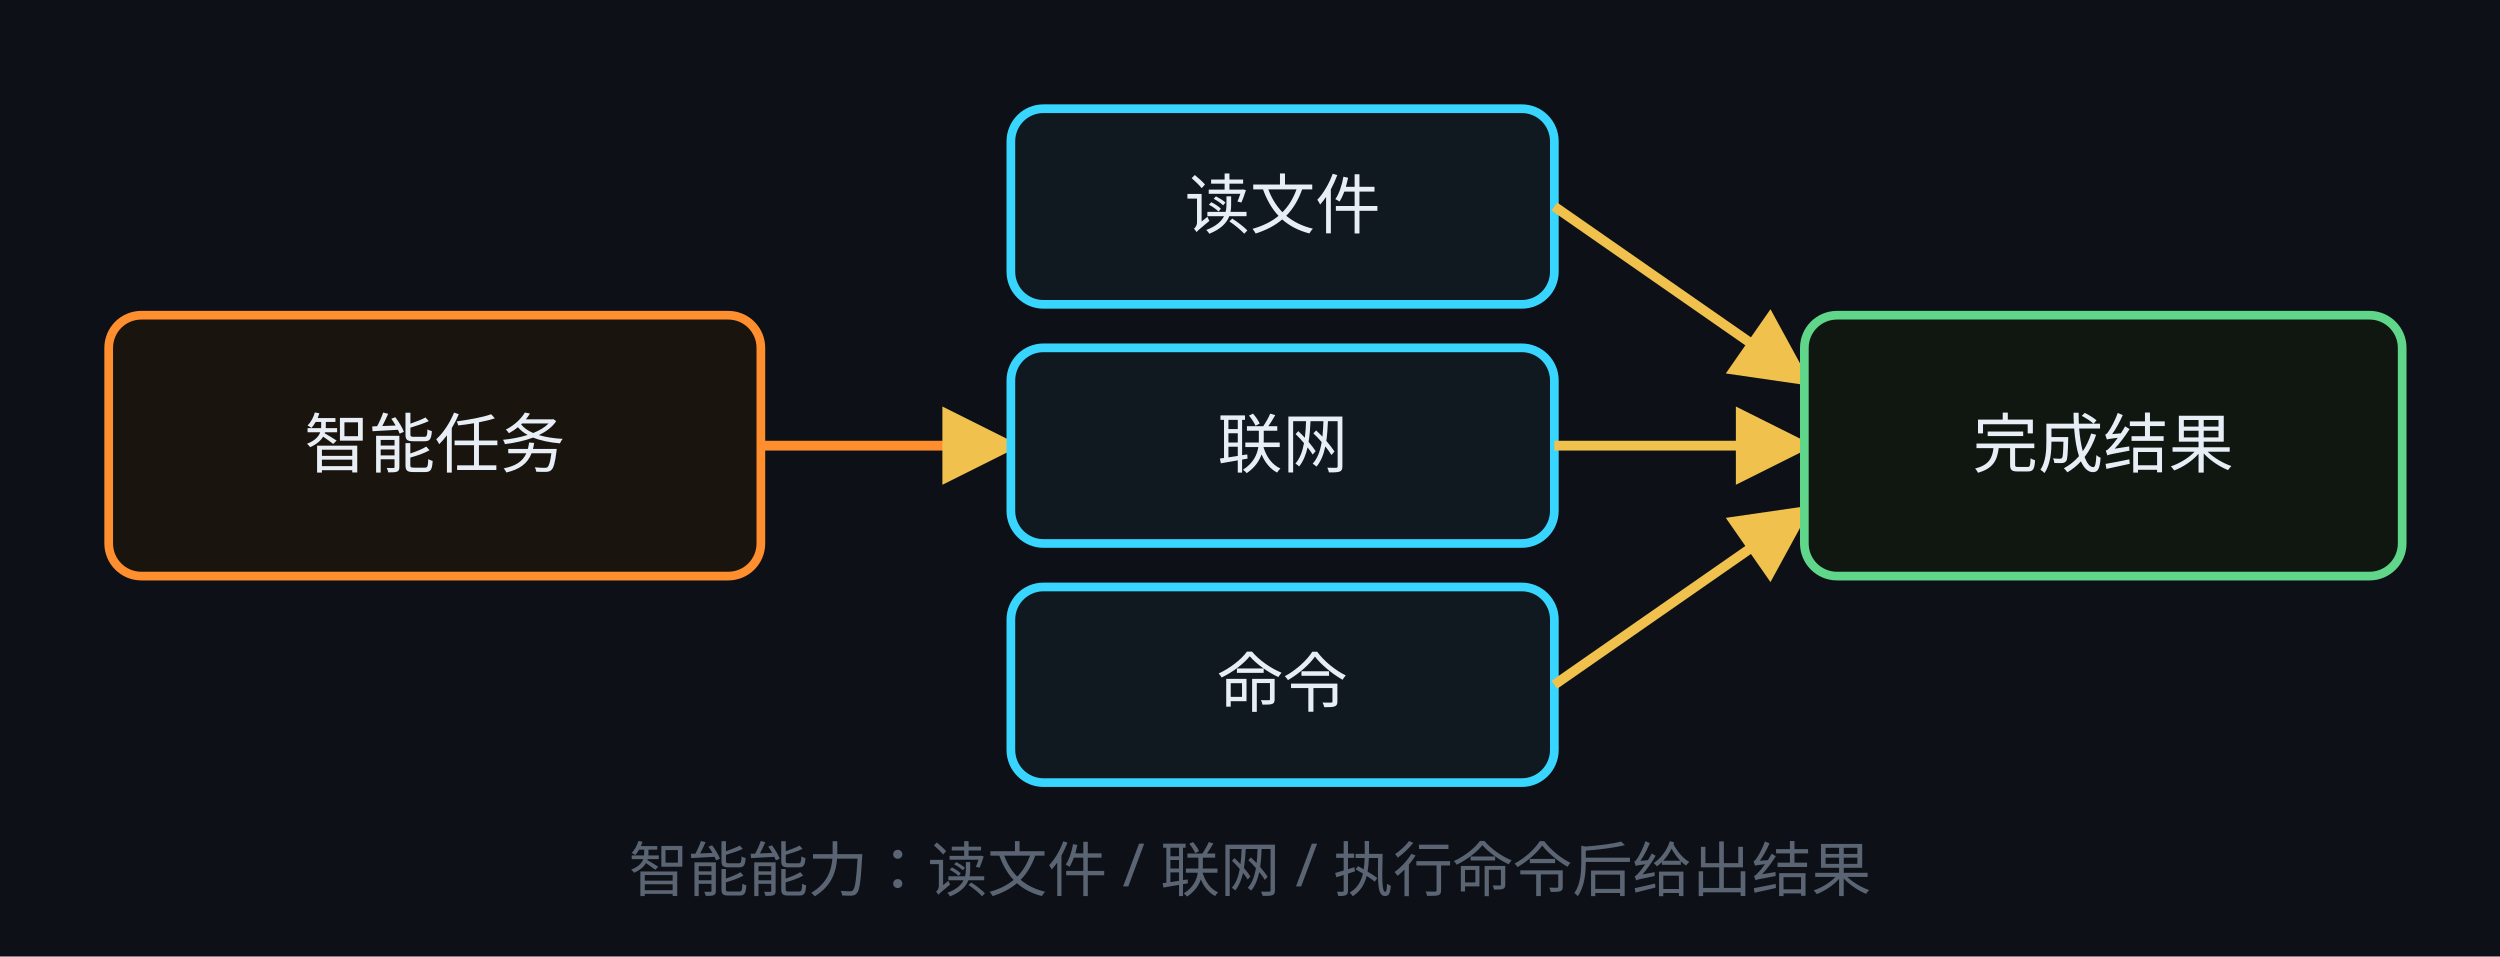
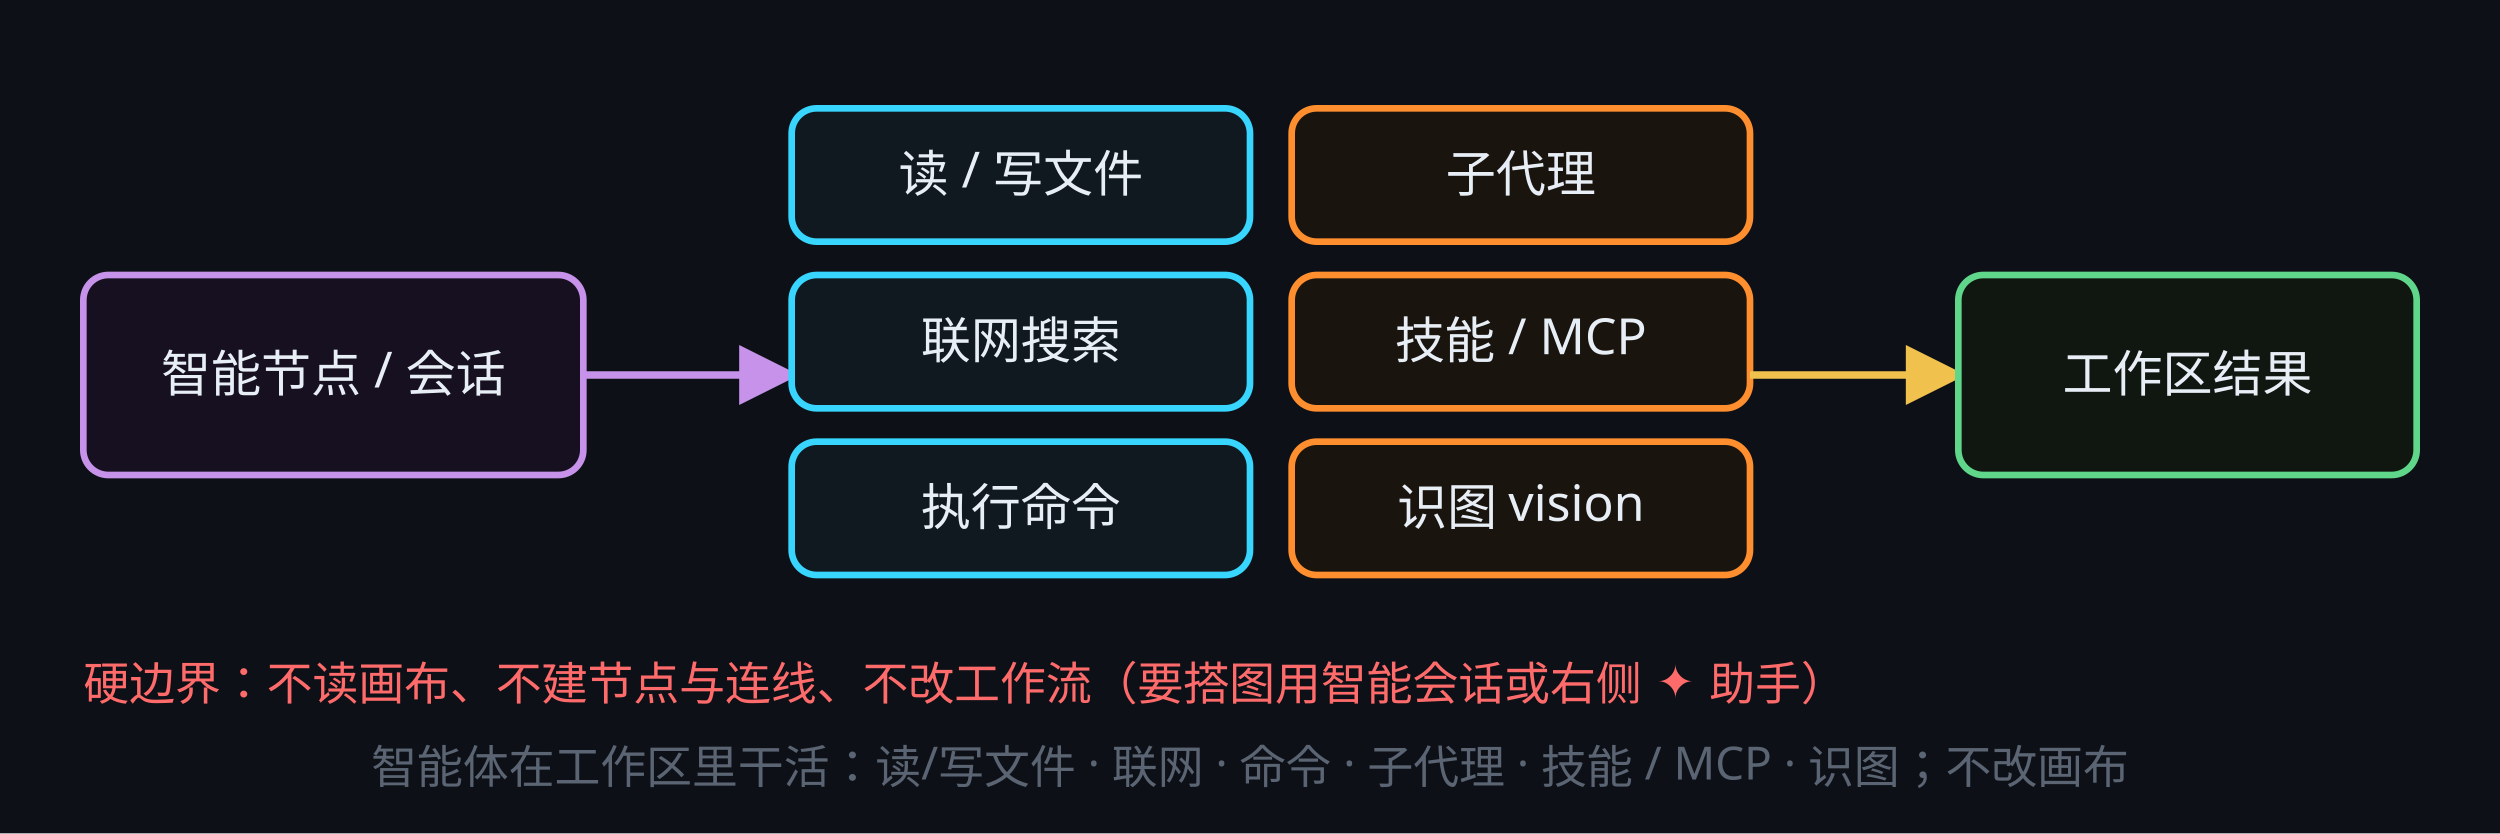
- <svg xmlns="http://www.w3.org/2000/svg" viewBox="0 0 460 176" width="460" height="176">
-   <rect width="460" height="176" fill="#0d1016" />
+ <svg xmlns="http://www.w3.org/2000/svg" viewBox="0 0 600 200" width="600" height="200">
+   <rect width="600" height="200" fill="#0d1016" />
  <defs>
-     <marker id="arr" markerWidth="8" markerHeight="8" refX="7" refY="4" orient="auto">
+     <marker id="arr-gold" markerWidth="8" markerHeight="8" refX="7" refY="4" orient="auto">
      <path d="M0,0 L8,4 L0,8 z" fill="#f0c14d" />
    </marker>
+     <marker id="arr-cyan" markerWidth="8" markerHeight="8" refX="7" refY="4" orient="auto">
+       <path d="M0,0 L8,4 L0,8 z" fill="#38d6ff" />
+     </marker>
+     <marker id="arr-orange" markerWidth="8" markerHeight="8" refX="7" refY="4" orient="auto">
+       <path d="M0,0 L8,4 L0,8 z" fill="#ff8f2e" />
+     </marker>
+     <marker id="arr-green" markerWidth="8" markerHeight="8" refX="7" refY="4" orient="auto">
+       <path d="M0,0 L8,4 L0,8 z" fill="#5fd68a" />
+     </marker>
+     <marker id="arr-red" markerWidth="8" markerHeight="8" refX="7" refY="4" orient="auto">
+       <path d="M0,0 L8,4 L0,8 z" fill="#ff6b6b" />
+     </marker>
+     <marker id="arr-purple" markerWidth="8" markerHeight="8" refX="7" refY="4" orient="auto">
+       <path d="M0,0 L8,4 L0,8 z" fill="#c792ea" />
+     </marker>
  </defs>
-   <rect x="20" y="58" width="120" height="48" rx="6" fill="#1a140e" stroke="#ff8f2e" stroke-width="1.6" />
-   <text x="80" y="86" text-anchor="middle" fill="#e8eef6" font-size="12" font-family="Segoe UI,sans-serif">智能任务</text>
-   <line x1="140" y1="82" x2="186" y2="82" stroke="#ff8f2e" stroke-width="1.8" marker-end="url(#arr)" />
-   <rect x="186" y="20" width="100" height="36" rx="6" fill="#101820" stroke="#38d6ff" stroke-width="1.6" />
-   <text x="236" y="42" text-anchor="middle" fill="#e8eef6" font-size="12" font-family="Segoe UI,sans-serif">读文件</text>
-   <rect x="186" y="64" width="100" height="36" rx="6" fill="#101820" stroke="#38d6ff" stroke-width="1.6" />
-   <text x="236" y="86" text-anchor="middle" fill="#e8eef6" font-size="12" font-family="Segoe UI,sans-serif">联网</text>
-   <rect x="186" y="108" width="100" height="36" rx="6" fill="#101820" stroke="#38d6ff" stroke-width="1.6" />
-   <text x="236" y="130" text-anchor="middle" fill="#e8eef6" font-size="12" font-family="Segoe UI,sans-serif">命令</text>
-   <line x1="286" y1="38" x2="332" y2="70" stroke="#f0c14d" stroke-width="1.8" marker-end="url(#arr)" />
-   <line x1="286" y1="82" x2="332" y2="82" stroke="#f0c14d" stroke-width="1.8" marker-end="url(#arr)" />
-   <line x1="286" y1="126" x2="332" y2="94" stroke="#f0c14d" stroke-width="1.8" marker-end="url(#arr)" />
-   <rect x="332" y="58" width="110" height="48" rx="6" fill="#101610" stroke="#5fd68a" stroke-width="1.6" />
-   <text x="387" y="86" text-anchor="middle" fill="#e8eef6" font-size="12" font-family="Segoe UI,sans-serif">完成结果</text>
-   <text x="230" y="164" text-anchor="middle" fill="#5a6472" font-size="11" font-family="Segoe UI,sans-serif">智能能力：读文件 / 联网 / 执行命令后给出结果</text>
+   <rect x="20" y="66" width="120" height="48" rx="6" fill="#161020" stroke="#c792ea" stroke-width="1.6" />
+   <text x="80" y="94" text-anchor="middle" fill="#e8eef6" font-size="12" font-family="Segoe UI,sans-serif">智能节点 / 会话</text>
+   <line x1="140" y1="90" x2="190" y2="90" stroke="#c792ea" stroke-width="1.8" marker-end="url(#arr-purple)" />
+   <rect x="190" y="26" width="110" height="32" rx="6" fill="#101820" stroke="#38d6ff" stroke-width="1.6" />
+   <text x="245" y="46" text-anchor="middle" fill="#e8eef6" font-size="12" font-family="Segoe UI,sans-serif">读 / 写文件</text>
+   <rect x="190" y="66" width="110" height="32" rx="6" fill="#101820" stroke="#38d6ff" stroke-width="1.6" />
+   <text x="245" y="86" text-anchor="middle" fill="#e8eef6" font-size="12" font-family="Segoe UI,sans-serif">联网搜索</text>
+   <rect x="190" y="106" width="110" height="32" rx="6" fill="#101820" stroke="#38d6ff" stroke-width="1.6" />
+   <text x="245" y="126" text-anchor="middle" fill="#e8eef6" font-size="12" font-family="Segoe UI,sans-serif">执行命令</text>
+   <rect x="310" y="26" width="110" height="32" rx="6" fill="#1a140e" stroke="#ff8f2e" stroke-width="1.6" />
+   <text x="365" y="46" text-anchor="middle" fill="#e8eef6" font-size="12" font-family="Segoe UI,sans-serif">子代理</text>
+   <rect x="310" y="66" width="110" height="32" rx="6" fill="#1a140e" stroke="#ff8f2e" stroke-width="1.6" />
+   <text x="365" y="86" text-anchor="middle" fill="#e8eef6" font-size="12" font-family="Segoe UI,sans-serif">技能 / MCP</text>
+   <rect x="310" y="106" width="110" height="32" rx="6" fill="#1a140e" stroke="#ff8f2e" stroke-width="1.6" />
+   <text x="365" y="126" text-anchor="middle" fill="#e8eef6" font-size="12" font-family="Segoe UI,sans-serif">识图 vision</text>
+   <line x1="420" y1="90" x2="470" y2="90" stroke="#f0c14d" stroke-width="1.8" marker-end="url(#arr-gold)" />
+   <rect x="470" y="66" width="110" height="48" rx="6" fill="#101610" stroke="#5fd68a" stroke-width="1.6" />
+   <text x="525" y="94" text-anchor="middle" fill="#e8eef6" font-size="12" font-family="Segoe UI,sans-serif">工作区结果</text>
+   <text x="20" y="168" fill="#ff6b6b" font-size="11" font-family="Segoe UI,sans-serif">硬边界：不读画布、不建节点与连线、不改工作流（要搭图用智能会话或右侧 ✦ 助手）</text>
+   <text x="300" y="188" text-anchor="middle" fill="#5a6472" font-size="11" font-family="Segoe UI,sans-serif">智能体在工作区里干活：读/写文件 · 联网 · 命令 · 子代理 · 技能 / MCP · 识图；不改画布</text>
</svg>
